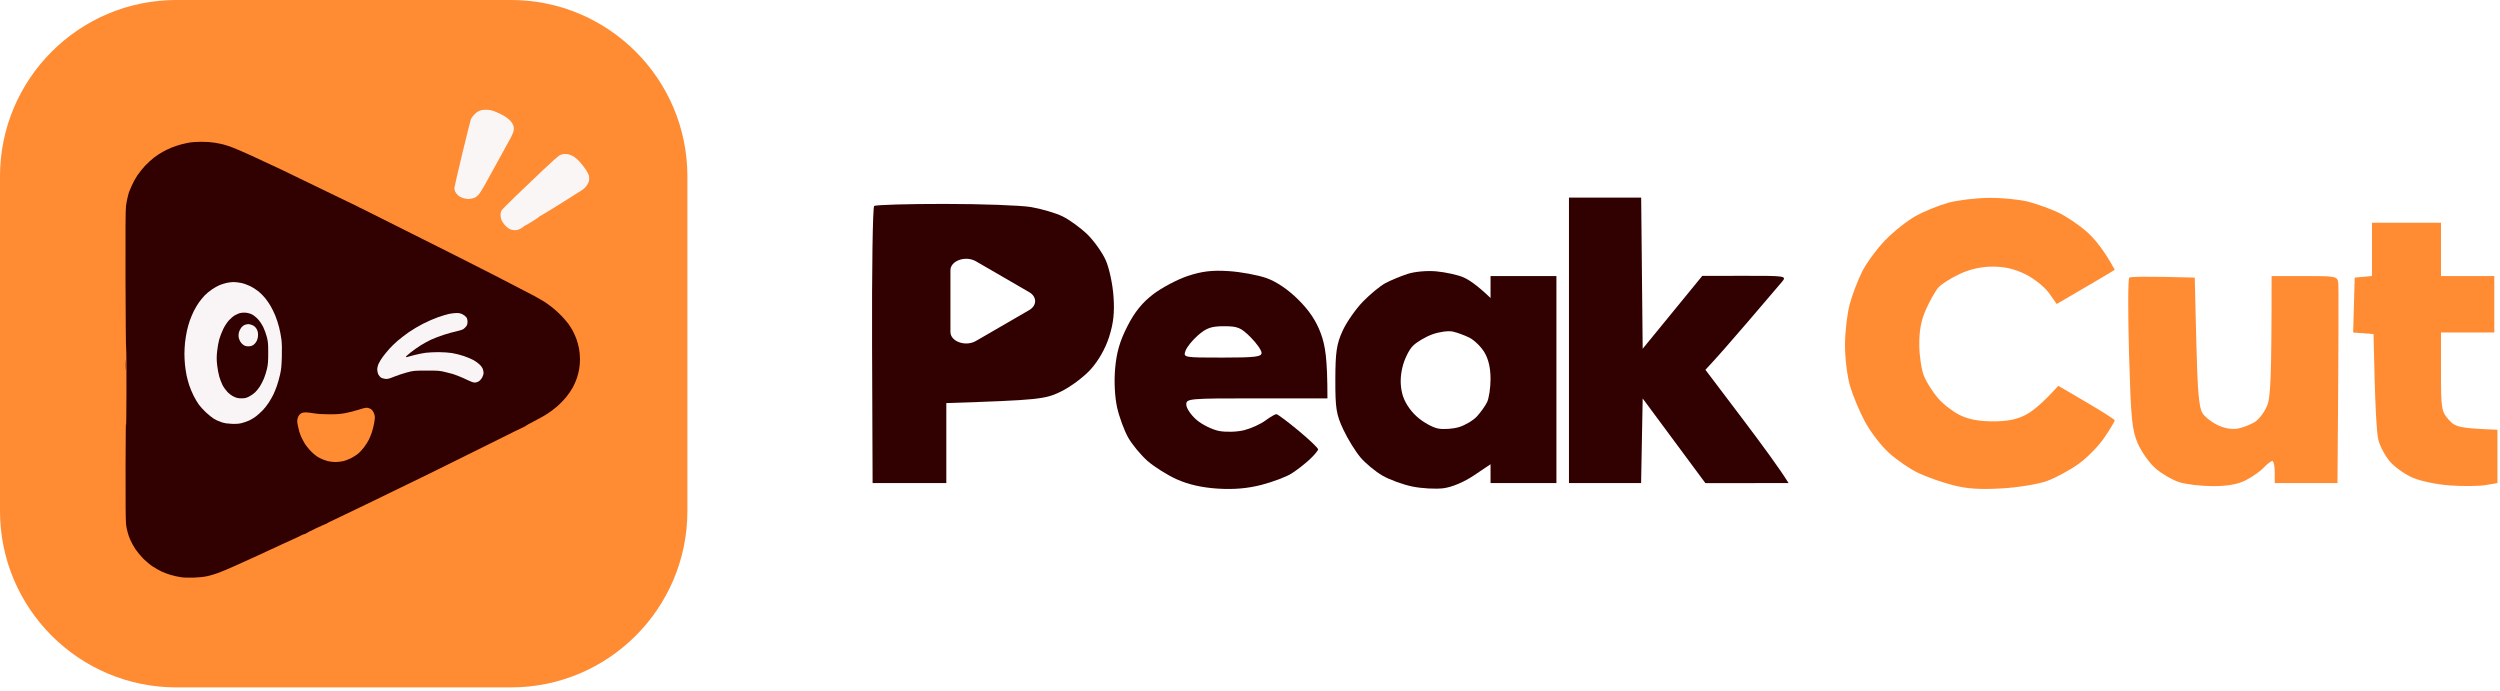
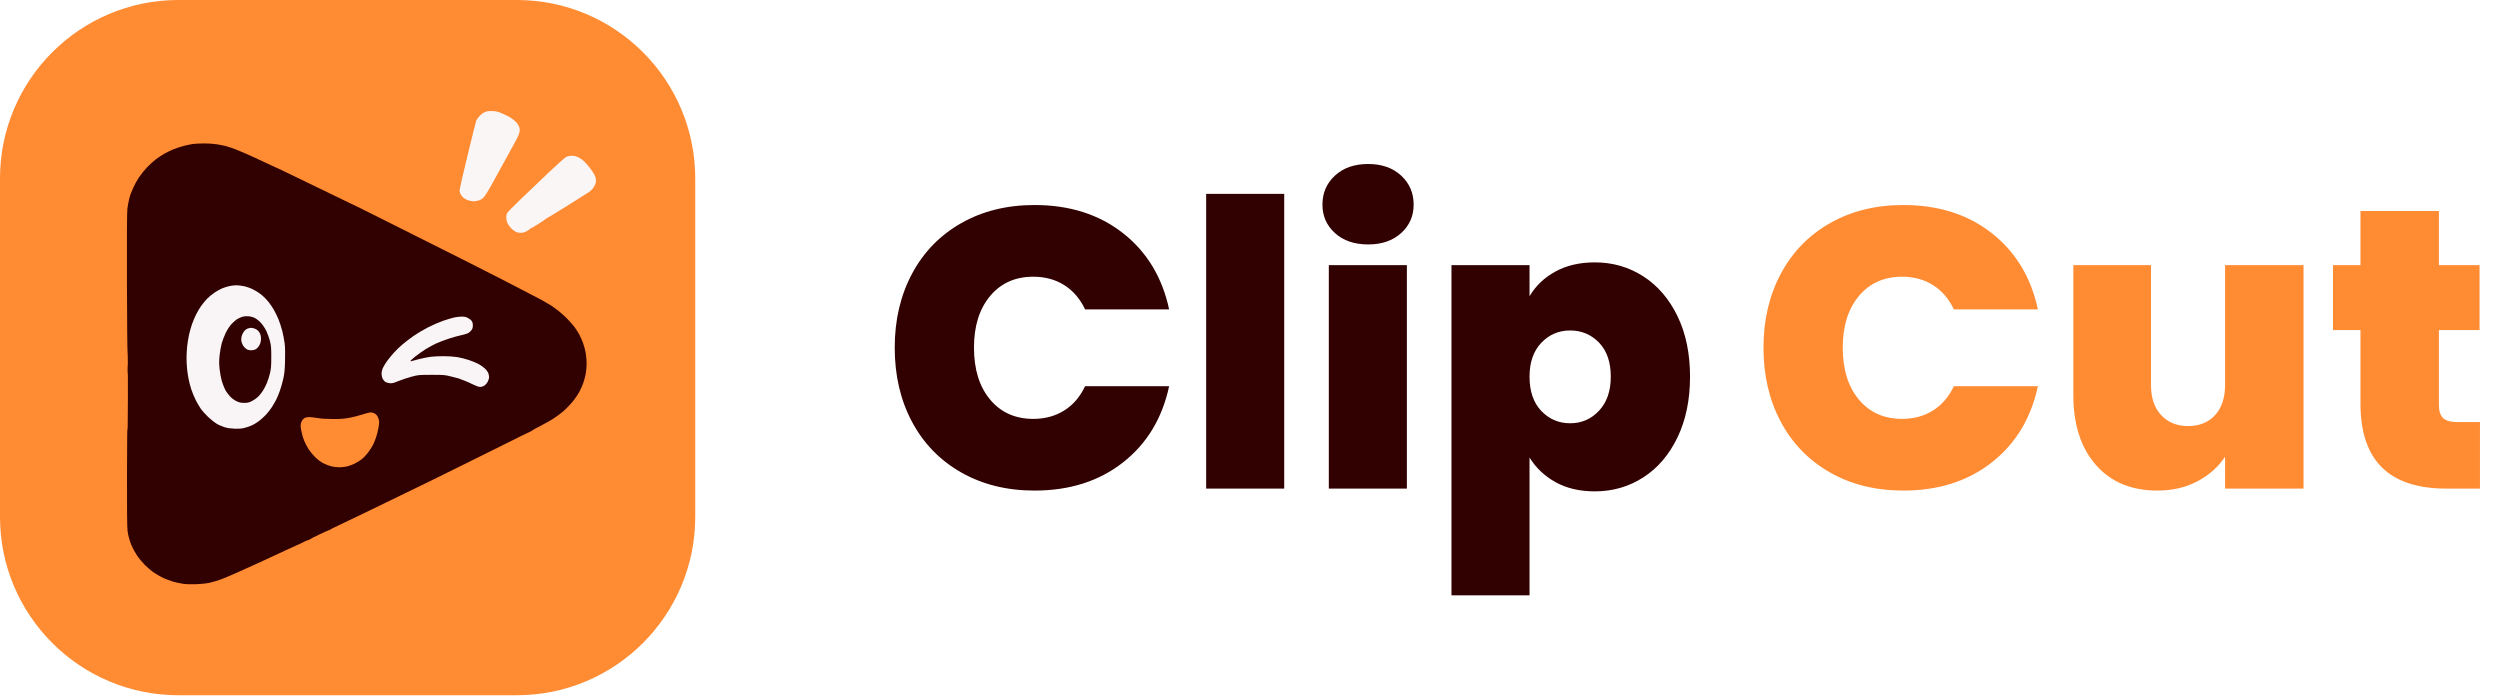
- <svg xmlns="http://www.w3.org/2000/svg" width="797" height="220" viewBox="0 0 797 220" fill="none">
-   <path d="M378.686 87.97C383.186 86.48 386.436 86.09 391.686 86.43C395.536 86.67 400.936 87.67 403.686 88.63C406.886 89.76 410.536 92.211 413.806 95.44C417.346 98.93 419.596 102.28 421.056 106.25C422.526 110.22 423.186 114.32 423.186 127H400.686C378.857 127 378.186 127.06 378.186 129C378.186 130.1 379.646 132.27 381.436 133.83C383.226 135.38 386.486 136.99 388.686 137.4C390.906 137.82 394.466 137.7 396.686 137.13C398.886 136.57 401.926 135.18 403.436 134.05C404.945 132.921 406.525 132.021 406.936 132.04C407.347 132.061 410.507 134.421 413.966 137.29C417.416 140.16 420.226 142.84 420.216 143.25C420.196 143.66 418.946 145.15 417.436 146.55C415.926 147.95 413.336 149.95 411.686 150.99C410.035 152.03 405.755 153.64 402.186 154.57C397.716 155.72 393.345 156.099 388.186 155.77C383.206 155.449 378.836 154.46 375.186 152.82C372.156 151.47 367.946 148.81 365.806 146.93C363.676 145.04 360.916 141.7 359.666 139.5C358.426 137.3 356.847 133.03 356.157 130C355.397 126.66 355.136 121.75 355.506 117.5C355.936 112.39 356.996 108.75 359.396 104.04C361.726 99.46 364.146 96.46 367.686 93.769C370.436 91.68 375.386 89.07 378.686 87.97ZM390.226 104C386.206 104 384.636 104.54 381.976 106.84C380.166 108.41 378.346 110.66 377.936 111.84C377.196 113.98 377.317 114 389.686 114C400.125 114 402.186 113.75 402.186 112.5C402.186 111.68 400.616 109.43 398.686 107.5C395.626 104.44 394.566 104 390.226 104Z" fill-rule="evenodd" clip-rule="evenodd" fill="#310001" />
-   <path d="M448.686 87.34C450.996 86.58 454.906 86.23 457.936 86.51C460.826 86.78 464.646 87.62 466.436 88.37C468.226 89.12 470.926 90.92 475.186 95V88H496.186V154H475.186V148L469.936 151.53C466.736 153.68 462.926 155.29 460.186 155.65C457.716 155.97 453.216 155.72 450.186 155.09C447.156 154.45 442.886 152.889 440.686 151.6C438.486 150.32 435.377 147.749 433.777 145.89C432.177 144.02 429.697 140.03 428.277 137C425.997 132.16 425.686 130.24 425.706 121C425.726 112.24 426.106 109.67 428.006 105.5C429.256 102.75 432.177 98.55 434.487 96.17C436.796 93.79 440.036 91.13 441.686 90.25C443.336 89.38 446.486 88.07 448.686 87.34ZM463.186 105.71C461.816 105.39 458.885 105.78 456.686 106.57C454.486 107.36 451.676 109.02 450.436 110.25C449.196 111.49 447.706 114.53 447.117 117C446.377 120.07 446.356 122.77 447.036 125.5C447.656 127.98 449.397 130.74 451.617 132.75C453.576 134.54 456.646 136.27 458.436 136.61C460.226 136.95 463.266 136.739 465.186 136.14C467.116 135.55 469.646 134.04 470.816 132.78C471.976 131.53 473.446 129.49 474.066 128.25C474.676 127.01 475.186 123.64 475.186 120.75C475.179 117.25 474.512 114.417 473.186 112.25C472.086 110.46 469.946 108.39 468.436 107.64C466.926 106.89 464.566 106.02 463.186 105.71Z" fill-rule="evenodd" clip-rule="evenodd" fill="#310001" />
-   <path d="M523.686 111.18L542.686 87.95L556.186 87.93C569.055 87.91 569.616 87.99 568.206 89.71C567.386 90.69 562.476 96.45 557.286 102.5C552.107 108.55 546.916 114.49 543.686 117.89L555.266 133.2C561.636 141.61 567.596 149.74 570.186 154L543.686 154.03L523.686 127.03L523.186 154H500.186V63H523.206L523.686 111.18Z" fill="#310001" />
-   <path d="M301.106 65.01C312.975 65.01 325.385 65.46 328.686 66.01C331.986 66.57 336.486 67.89 338.686 68.95C340.886 70.02 344.457 72.6 346.617 74.69C348.776 76.79 351.437 80.53 352.527 83C353.617 85.47 354.727 90.65 354.987 94.5C355.347 99.67 354.976 103.05 353.576 107.43C352.386 111.16 350.196 115 347.686 117.78C345.486 120.21 341.216 123.39 338.186 124.85C333.166 127.269 331.345 127.54 301.686 128.5V154H278.186L278.016 110.17C277.926 86.067 278.226 66.041 278.686 65.67C279.148 65.3 289.238 65 301.106 65.01ZM311.121 83.299C307.84 81.398 303 83.103 303 86.161V105.839C303 108.896 307.84 110.602 311.121 108.701L328.106 98.862C330.631 97.399 330.631 94.601 328.106 93.138L311.121 83.299Z" fill-rule="evenodd" clip-rule="evenodd" fill="#310001" />
-   <path d="M634.186 63.08C638.306 63.05 643.936 63.61 646.686 64.33C649.436 65.05 653.706 66.59 656.186 67.76C658.666 68.93 662.706 71.65 665.186 73.81C667.666 75.97 670.696 79.6 674.186 86L671.936 87.37C670.695 88.131 666.534 90.581 655.686 96.91L653.186 93.39C651.806 91.46 648.436 88.77 645.686 87.43C642.196 85.71 639.026 84.98 635.186 85C631.536 85.01 628.006 85.811 624.686 87.37C621.936 88.66 618.927 90.571 617.996 91.611C617.066 92.651 615.296 95.75 614.066 98.5C612.446 102.09 611.837 105.33 611.867 110C611.897 113.57 612.587 118.07 613.407 120C614.217 121.93 616.187 125.02 617.786 126.89C619.376 128.75 622.486 131.18 624.686 132.28C627.436 133.66 630.716 134.3 635.186 134.33C639.826 134.35 642.826 133.77 645.686 132.31C647.886 131.18 651.146 128.62 656.186 123L665.157 128.25C670.086 131.14 674.146 133.72 674.176 134C674.206 134.28 672.756 136.7 670.956 139.39C669.156 142.08 665.436 145.9 662.686 147.87C659.936 149.84 655.436 152.28 652.686 153.3C649.836 154.35 643.605 155.38 638.186 155.7C631.146 156.11 627.066 155.84 622.436 154.63C618.996 153.73 614.066 151.99 611.476 150.75C608.886 149.51 604.726 146.66 602.226 144.401C599.726 142.151 596.267 137.65 594.536 134.401C592.797 131.161 590.657 126.03 589.777 123C588.887 119.97 588.176 114.13 588.186 110C588.196 105.88 588.876 100.03 589.686 97C590.496 93.97 592.307 89.25 593.697 86.5C595.077 83.75 598.406 79.25 601.086 76.5C603.756 73.75 608.136 70.29 610.816 68.81C613.496 67.33 618.166 65.44 621.186 64.62C624.206 63.8 630.056 63.11 634.186 63.08Z" fill="#FF8B33" />
-   <path d="M734.686 88C744.835 88 745.196 88.08 745.436 90.25C745.576 91.49 745.576 106.341 745.186 154H725.186V150.5C725.186 148.571 724.846 146.991 724.436 146.97C724.025 146.951 722.785 147.901 721.686 149.07C720.586 150.25 717.996 152.061 715.936 153.111C713.346 154.41 710.095 154.991 705.436 154.981C701.726 154.971 696.936 154.411 694.796 153.731C692.646 153.061 689.276 151.11 687.296 149.42C685.306 147.73 682.726 144.13 681.556 141.42C679.666 137.05 679.347 133.86 678.737 112.8C678.367 99.773 678.396 88.844 678.816 88.52C679.237 88.2 684.109 88.06 699.686 88.5L700.186 109C700.576 124.909 701.026 130.009 702.186 131.76C703.006 133 705.256 134.74 707.186 135.62C709.406 136.64 711.786 136.99 713.686 136.58C715.336 136.22 717.696 135.27 718.936 134.46C720.176 133.66 721.866 131.43 722.686 129.5C723.846 126.8 724.186 121.67 724.186 88H734.686Z" fill="#FF8B33" />
-   <path d="M778.186 88H795.186V106H778.186V118.5C778.186 130.3 778.326 131.15 780.606 133.75C782.726 136.16 783.837 136.53 796.186 137V154L792.436 154.64C790.376 154.99 785.305 155.05 781.186 154.77C777.026 154.49 771.686 153.39 769.186 152.31C766.706 151.23 763.446 148.92 761.936 147.17C760.426 145.43 758.756 142.31 758.226 140.25C757.696 138.19 757.136 129.75 756.686 106.5L750.186 106L750.686 88.5L756.186 88V71H778.186V88Z" fill="#FF8B33" />
+ <svg xmlns="http://www.w3.org/2000/svg" width="788" height="220" viewBox="0 0 788 220" fill="none">
+   <path d="M326.078 64.623Q342.647 64.623 353.945 73.473Q365.243 82.323 368.506 97.512H342.02Q339.635 92.491 335.429 89.855Q331.224 87.219 325.701 87.219Q317.165 87.219 312.081 93.307Q306.997 99.395 306.997 109.563Q306.997 119.856 312.081 125.944Q317.165 132.032 325.701 132.032Q331.224 132.032 335.429 129.396Q339.635 126.76 342.02 121.739H368.506Q365.243 136.928 353.945 145.778Q342.647 154.628 326.078 154.628Q313.023 154.628 302.98 148.916Q292.938 143.205 287.477 132.974Q282.017 122.743 282.017 109.563Q282.017 96.508 287.477 86.277Q292.938 76.047 302.98 70.335Q313.023 64.623 326.078 64.623ZM404.784 61.109V154.0H380.181V61.109ZM416.835 64.498Q416.835 58.975 420.789 55.334Q424.743 51.694 431.271 51.694Q437.673 51.694 441.627 55.334Q445.581 58.975 445.581 64.498Q445.581 69.896 441.627 73.473Q437.673 77.051 431.271 77.051Q424.743 77.051 420.789 73.473Q416.835 69.896 416.835 64.498ZM443.447 83.578V154.0H418.843V83.578ZM502.697 82.7Q511.107 82.7 517.949 87.093Q524.79 91.487 528.744 99.646Q532.698 107.805 532.698 118.726Q532.698 129.647 528.744 137.87Q524.79 146.092 517.949 150.485Q511.107 154.879 502.697 154.879Q495.542 154.879 490.332 151.992Q485.123 149.104 482.11 144.209V187.642H457.506V83.578H482.11V93.37Q484.997 88.474 490.269 85.587Q495.542 82.7 502.697 82.7ZM494.914 104.165Q489.516 104.165 485.813 108.056Q482.11 111.948 482.11 118.726Q482.11 125.63 485.813 129.522Q489.516 133.413 494.914 133.413Q500.312 133.413 504.015 129.459Q507.718 125.505 507.718 118.726Q507.718 111.822 504.015 107.994Q500.312 104.165 494.914 104.165Z" fill="#310001" />
+   <path d="M599.914 64.623Q616.484 64.623 627.781 73.473Q639.079 82.323 642.343 97.512H615.856Q613.471 92.491 609.266 89.855Q605.061 87.219 599.537 87.219Q591.001 87.219 585.917 93.307Q580.834 99.395 580.834 109.563Q580.834 119.856 585.917 125.944Q591.001 132.032 599.537 132.032Q605.061 132.032 609.266 129.396Q613.471 126.76 615.856 121.739H642.343Q639.079 136.928 627.781 145.778Q616.484 154.628 599.914 154.628Q586.859 154.628 576.817 148.916Q566.774 143.205 561.314 132.974Q555.853 122.743 555.853 109.563Q555.853 96.508 561.314 86.277Q566.774 76.047 576.817 70.335Q586.859 64.623 599.914 64.623ZM726.071 83.578V154.0H701.341V143.958Q698.203 148.728 692.68 151.678Q687.157 154.628 680.001 154.628Q667.7 154.628 660.607 146.531Q653.515 138.434 653.515 124.501V83.578H677.993V121.362Q677.993 127.388 681.194 130.84Q684.395 134.292 689.667 134.292Q695.065 134.292 698.203 130.84Q701.341 127.388 701.341 121.362V83.578ZM781.68 133.037V154.0H771.01Q744.021 154.0 744.021 127.262V104.039H735.36V83.578H744.021V66.506H768.75V83.578H781.554V104.039H768.75V127.639Q768.75 130.526 770.068 131.781Q771.386 133.037 774.525 133.037Z" fill="#FF8B33" />
  <path d="M162.894 0H56.248C25.183 0 0 25.183 0 56.248V162.894C0 193.959 25.183 219.142 56.248 219.142H162.894C193.959 219.142 219.142 193.959 219.142 162.894V56.248C219.142 25.183 193.959 0 162.894 0Z" fill="#FF8B33" />
  <path d="M57.863 46.005C58.838 45.756 60.136 45.478 60.751 45.391C61.365 45.301 62.917 45.219 64.197 45.208C65.514 45.195 67.294 45.31 68.295 45.473C69.269 45.629 70.567 45.888 71.182 46.047C71.797 46.205 73.095 46.632 74.069 46.995C75.043 47.356 77.726 48.514 80.03 49.565C82.336 50.614 86.568 52.585 89.437 53.943C92.305 55.302 99.011 58.546 104.339 61.153C109.666 63.759 114.109 65.906 114.211 65.924C114.313 65.945 114.44 66.016 114.49 66.083C114.541 66.152 114.707 66.236 114.856 66.269C115.005 66.305 115.215 66.4 115.321 66.481C115.427 66.562 122.556 70.135 131.162 74.419C139.768 78.705 151.713 84.725 157.706 87.802C163.698 90.876 169.484 93.876 170.559 94.465C171.633 95.055 172.977 95.832 173.539 96.192C174.102 96.552 175.234 97.37 176.054 98.009C176.873 98.648 178.175 99.831 178.947 100.64C179.716 101.447 180.694 102.57 181.117 103.133C181.539 103.696 182.184 104.702 182.549 105.369C182.914 106.036 183.467 107.271 183.778 108.117C184.09 108.963 184.47 110.389 184.624 111.285C184.779 112.181 184.905 113.67 184.905 114.592C184.905 115.515 184.781 116.94 184.628 117.76C184.475 118.58 184.134 119.879 183.872 120.648C183.611 121.416 183.043 122.703 182.612 123.508C182.18 124.313 181.241 125.694 180.524 126.574C179.807 127.455 178.55 128.759 177.73 129.473C176.911 130.187 175.486 131.264 174.564 131.865C173.641 132.467 171.714 133.557 170.279 134.284C168.845 135.013 167.629 135.687 167.578 135.784C167.528 135.881 167.422 135.952 167.345 135.944C167.269 135.935 162.448 138.309 156.635 141.219C150.821 144.13 141.915 148.542 136.843 151.024C131.771 153.506 122.802 157.862 116.912 160.706C111.02 163.551 105.758 166.078 105.216 166.322C104.674 166.566 104.234 166.808 104.238 166.858C104.242 166.909 104.141 166.961 104.013 166.972C103.884 166.983 102.398 167.647 100.706 168.444C99.015 169.242 97.59 169.974 97.54 170.069C97.489 170.166 97.363 170.233 97.26 170.218C97.158 170.203 96.655 170.384 96.142 170.621C95.63 170.855 95.168 171.09 95.118 171.142C95.068 171.194 94.941 171.25 94.839 171.267C94.736 171.284 92.557 172.279 89.996 173.479C87.434 174.677 83.871 176.33 82.079 177.15C80.285 177.968 77.143 179.395 75.094 180.319C73.045 181.243 70.573 182.287 69.599 182.639C68.624 182.991 67.075 183.453 66.153 183.664C65.089 183.908 63.522 184.083 61.868 184.143C60.264 184.202 58.651 184.15 57.677 184.008C56.805 183.882 55.382 183.571 54.511 183.317C53.639 183.062 52.298 182.563 51.53 182.205C50.761 181.849 49.462 181.111 48.643 180.567C47.823 180.023 46.493 178.916 45.689 178.109C44.884 177.302 43.749 175.927 43.166 175.057C42.583 174.187 41.827 172.802 41.488 171.983C41.149 171.163 40.849 170.324 40.823 170.119C40.797 169.914 40.691 169.536 40.588 169.281C40.484 169.024 40.307 168.101 40.195 167.231C40.058 166.162 40.004 160.206 40.033 148.877C40.056 139.654 40.119 133.574 40.175 135.368C40.229 137.161 40.292 132.445 40.315 124.887C40.335 117.33 40.29 111.145 40.214 111.145C40.138 111.145 40.048 101.272 40.015 89.205C39.974 73.655 40.017 66.802 40.166 65.68C40.281 64.808 40.507 63.593 40.665 62.978C40.823 62.364 40.974 61.777 40.998 61.674C41.023 61.572 41.108 61.32 41.186 61.115C41.267 60.91 41.637 60.029 42.012 59.159C42.384 58.287 43.163 56.861 43.74 55.991C44.318 55.119 45.448 53.703 46.251 52.844C47.054 51.985 48.339 50.807 49.109 50.228C49.876 49.648 51.092 48.847 51.809 48.445C52.527 48.042 53.784 47.431 54.604 47.088C55.423 46.743 56.889 46.257 57.863 46.005ZM40.119 117.76C40.084 118.477 40.056 117.85 40.056 116.363C40.056 114.876 40.084 114.291 40.119 115.058C40.154 115.828 40.154 117.043 40.119 117.76Z" fill-rule="evenodd" clip-rule="evenodd" fill="#310001" />
  <path d="M152.397 35.536C152.704 35.376 153.207 35.18 153.515 35.098C153.822 35.016 154.66 34.979 155.377 35.012C156.372 35.059 157.058 35.234 158.265 35.752C159.134 36.125 160.297 36.702 160.846 37.034C161.396 37.366 162.174 37.973 162.579 38.383C162.985 38.793 163.445 39.464 163.603 39.874C163.793 40.364 163.855 40.906 163.784 41.458C163.722 41.918 163.367 42.883 162.99 43.6C162.614 44.318 160.867 47.504 159.108 50.681C157.348 53.858 155.292 57.588 154.539 58.973C153.76 60.402 152.842 61.812 152.41 62.241C151.898 62.752 151.365 63.066 150.767 63.219C150.281 63.344 149.61 63.445 149.277 63.447C148.943 63.448 148.232 63.322 147.694 63.167C147.155 63.012 146.408 62.614 146.034 62.28C145.659 61.947 145.24 61.403 145.103 61.069C144.965 60.735 144.853 60.232 144.855 59.951C144.855 59.67 145.989 54.743 147.373 49.004C148.757 43.265 149.99 38.318 150.113 38.01C150.236 37.703 150.674 37.086 151.087 36.639C151.501 36.192 152.09 35.694 152.397 35.536Z" fill="#FBF7F8" fill-opacity="0.99" />
  <path d="M172.887 54.428C175.551 51.898 178.065 49.662 178.475 49.462C178.935 49.237 179.613 49.095 180.245 49.093C181.005 49.092 181.558 49.231 182.387 49.636C183.138 50.001 183.896 50.599 184.697 51.456C185.351 52.157 186.295 53.358 186.794 54.128C187.399 55.06 187.739 55.805 187.815 56.364C187.876 56.826 187.835 57.495 187.724 57.855C187.614 58.214 187.278 58.842 186.98 59.252C186.681 59.662 186.112 60.221 185.716 60.493C185.319 60.765 182.165 62.755 178.708 64.918C175.251 67.08 172.337 68.848 172.235 68.848C172.133 68.848 172.028 68.921 172.002 69.01C171.976 69.1 170.929 69.812 169.674 70.594C168.418 71.377 167.308 72.016 167.206 72.016C167.103 72.016 167.021 72.079 167.025 72.156C167.029 72.232 166.589 72.54 166.047 72.84C165.334 73.233 164.808 73.384 164.132 73.385C163.551 73.387 162.921 73.246 162.456 73.005C162.046 72.793 161.381 72.254 160.977 71.805C160.574 71.358 160.094 70.656 159.911 70.246C159.727 69.836 159.576 69.081 159.574 68.569C159.57 67.989 159.699 67.427 159.911 67.078C160.097 66.771 162.005 64.835 164.147 62.774C166.291 60.715 170.223 56.958 172.887 54.428Z" fill="#FBF7F8" fill-opacity="0.99" />
  <path d="M110.206 131.678C111.385 131.454 113.229 130.981 114.304 130.625C115.379 130.269 116.512 129.974 116.819 129.971C117.126 129.969 117.67 130.112 118.03 130.291C118.458 130.505 118.825 130.904 119.099 131.456C119.328 131.918 119.518 132.589 119.52 132.946C119.524 133.304 119.399 134.269 119.246 135.089C119.093 135.909 118.769 137.167 118.525 137.884C118.283 138.602 117.853 139.651 117.57 140.213C117.288 140.778 116.607 141.846 116.053 142.589C115.502 143.333 114.61 144.285 114.071 144.708C113.533 145.129 112.527 145.759 111.836 146.105C111.145 146.452 110.055 146.86 109.415 147.013C108.774 147.164 107.664 147.288 106.946 147.29C106.229 147.29 105.099 147.156 104.432 146.992C103.765 146.826 102.634 146.388 101.917 146.019C101.055 145.572 100.14 144.872 99.212 143.944C98.443 143.172 97.473 141.956 97.055 141.238C96.64 140.521 96.124 139.515 95.908 139.002C95.694 138.49 95.472 137.862 95.414 137.605C95.358 137.349 95.185 136.636 95.032 136.021C94.878 135.406 94.749 134.588 94.749 134.204C94.747 133.82 94.893 133.196 95.072 132.818C95.25 132.44 95.649 131.979 95.956 131.793C96.286 131.596 96.878 131.458 97.4 131.456C97.886 131.456 99.103 131.596 100.101 131.765C101.284 131.968 102.988 132.076 104.991 132.078C107.371 132.08 108.548 131.989 110.206 131.678Z" fill="#FF8B33" />
  <path d="M70.064 90.871C70.679 90.623 71.685 90.311 72.3 90.177C72.914 90.043 73.857 89.926 74.395 89.918C74.933 89.911 76.023 90.032 76.817 90.189C77.621 90.349 78.92 90.8 79.751 91.208C80.57 91.612 81.787 92.389 82.451 92.937C83.117 93.483 84.089 94.47 84.61 95.132C85.134 95.791 85.899 96.919 86.315 97.636C86.73 98.353 87.384 99.695 87.766 100.617C88.148 101.54 88.694 103.217 88.977 104.344C89.262 105.471 89.597 107.232 89.724 108.257C89.874 109.481 89.917 111.365 89.848 113.754C89.765 116.674 89.653 117.79 89.28 119.437C89.027 120.564 88.55 122.241 88.222 123.164C87.892 124.086 87.373 125.344 87.064 125.959C86.754 126.573 86.123 127.664 85.659 128.381C85.195 129.098 84.348 130.177 83.774 130.779C83.2 131.381 82.228 132.258 81.613 132.728C80.999 133.198 79.972 133.816 79.331 134.103C78.691 134.388 77.601 134.755 76.91 134.916C76.079 135.109 75.116 135.182 74.069 135.13C73.197 135.085 72.275 135.005 72.02 134.953C71.763 134.899 71.303 134.793 70.996 134.714C70.688 134.636 70.269 134.481 70.064 134.373C69.859 134.263 69.565 134.152 69.412 134.124C69.26 134.094 68.68 133.796 68.129 133.462C67.578 133.127 66.456 132.223 65.638 131.455C64.823 130.686 63.794 129.555 63.357 128.94C62.919 128.325 62.179 127.067 61.714 126.145C61.248 125.223 60.618 123.713 60.317 122.791C60.015 121.869 59.633 120.443 59.469 119.623C59.305 118.803 59.087 117.378 58.985 116.456C58.882 115.533 58.797 113.92 58.797 112.869C58.795 111.818 58.884 110.141 58.994 109.142C59.102 108.143 59.363 106.528 59.573 105.555C59.782 104.581 60.205 103.071 60.508 102.201C60.814 101.331 61.399 99.947 61.807 99.127C62.215 98.307 62.938 97.092 63.411 96.425C63.886 95.758 64.696 94.767 65.214 94.223C65.73 93.677 66.78 92.801 67.55 92.275C68.317 91.75 69.45 91.118 70.064 90.871Z" fill="#FBF7F8" fill-opacity="0.99" />
  <path d="M139.73 101.093C140.96 100.672 142.51 100.209 143.177 100.068C143.843 99.926 144.89 99.801 145.505 99.792C146.321 99.781 146.846 99.889 147.45 100.196C147.904 100.427 148.45 100.854 148.66 101.143C148.923 101.503 149.044 101.955 149.044 102.574C149.044 103.2 148.925 103.64 148.655 104.005C148.441 104.294 148.021 104.7 147.723 104.909C147.425 105.117 146.427 105.438 145.505 105.624C144.583 105.811 142.739 106.321 141.407 106.761C140.075 107.201 138.272 107.89 137.402 108.296C136.532 108.701 135.064 109.502 134.142 110.076C133.22 110.651 131.775 111.671 130.929 112.345C130.083 113.018 129.392 113.651 129.392 113.754C129.392 113.856 129.539 113.89 129.718 113.828C129.897 113.767 130.966 113.48 132.093 113.191C133.22 112.9 134.856 112.574 135.726 112.463C136.595 112.353 138.441 112.263 139.824 112.263C141.206 112.265 143.134 112.394 144.108 112.552C145.082 112.709 146.759 113.133 147.833 113.493C148.908 113.853 150.333 114.453 151 114.827C151.667 115.2 152.567 115.867 153.002 116.307C153.457 116.767 153.872 117.406 153.979 117.807C154.081 118.19 154.167 118.714 154.167 118.971C154.169 119.226 153.98 119.813 153.749 120.274C153.518 120.734 153.034 121.302 152.676 121.537C152.283 121.794 151.747 121.96 151.326 121.958C150.886 121.954 150.056 121.666 149.091 121.181C148.245 120.758 147.01 120.208 146.343 119.962C145.676 119.718 145.008 119.463 144.853 119.4C144.698 119.335 144.531 119.271 144.48 119.258C144.43 119.243 143.424 118.986 142.245 118.686C140.191 118.162 139.935 118.14 136.005 118.146C131.989 118.151 131.862 118.162 129.672 118.749C128.442 119.079 126.598 119.692 125.574 120.113C123.981 120.767 123.577 120.862 122.78 120.777C122.267 120.723 121.64 120.518 121.383 120.324C121.127 120.128 120.77 119.681 120.591 119.331C120.412 118.979 120.265 118.293 120.265 117.807C120.265 117.276 120.442 116.53 120.705 115.943C120.947 115.405 121.546 114.421 122.038 113.754C122.53 113.087 123.456 111.956 124.095 111.238C124.734 110.521 125.943 109.347 126.779 108.63C127.617 107.912 129.199 106.696 130.294 105.928C131.389 105.158 133.457 103.929 134.889 103.194C136.324 102.46 138.501 101.514 139.73 101.093Z" fill="#FBF7F8" fill-opacity="0.99" />
  <path d="M76.398 99.835C76.828 99.697 77.616 99.632 78.26 99.68C78.916 99.73 79.763 99.954 80.309 100.221C80.831 100.476 81.682 101.156 82.241 101.766C82.824 102.401 83.539 103.474 83.956 104.344C84.35 105.164 84.861 106.589 85.092 107.512C85.45 108.945 85.512 109.677 85.508 112.543C85.507 115.271 85.433 116.21 85.117 117.573C84.905 118.496 84.471 119.88 84.156 120.648C83.839 121.417 83.26 122.549 82.867 123.164C82.474 123.778 81.781 124.642 81.325 125.083C80.868 125.523 79.992 126.132 79.378 126.438C78.456 126.894 78.033 126.991 76.957 126.987C75.913 126.984 75.429 126.877 74.535 126.45C73.855 126.126 73.046 125.526 72.469 124.913C71.945 124.361 71.254 123.385 70.932 122.744C70.608 122.103 70.143 120.889 69.899 120.043C69.653 119.197 69.349 117.542 69.221 116.363C69.036 114.66 69.036 113.761 69.219 111.983C69.345 110.754 69.651 109.034 69.899 108.164C70.146 107.294 70.716 105.825 71.163 104.903C71.657 103.888 72.374 102.794 72.977 102.13C73.527 101.529 74.352 100.821 74.814 100.556C75.276 100.291 75.988 99.967 76.398 99.835ZM79.192 103.329C78.885 103.332 78.35 103.442 78.005 103.577C77.66 103.711 77.135 104.147 76.839 104.547C76.543 104.948 76.222 105.652 76.127 106.114C76.031 106.576 76.016 107.247 76.092 107.605C76.169 107.963 76.4 108.551 76.604 108.909C76.809 109.267 77.266 109.753 77.62 109.986C78.076 110.288 78.529 110.409 79.192 110.406C79.853 110.404 80.313 110.275 80.775 109.966C81.144 109.72 81.61 109.153 81.846 108.661C82.135 108.063 82.263 107.456 82.262 106.72C82.258 105.922 82.139 105.445 81.796 104.856C81.483 104.321 81.077 103.945 80.542 103.694C80.107 103.491 79.499 103.327 79.192 103.329Z" fill-rule="evenodd" clip-rule="evenodd" fill="#310001" />
</svg>
